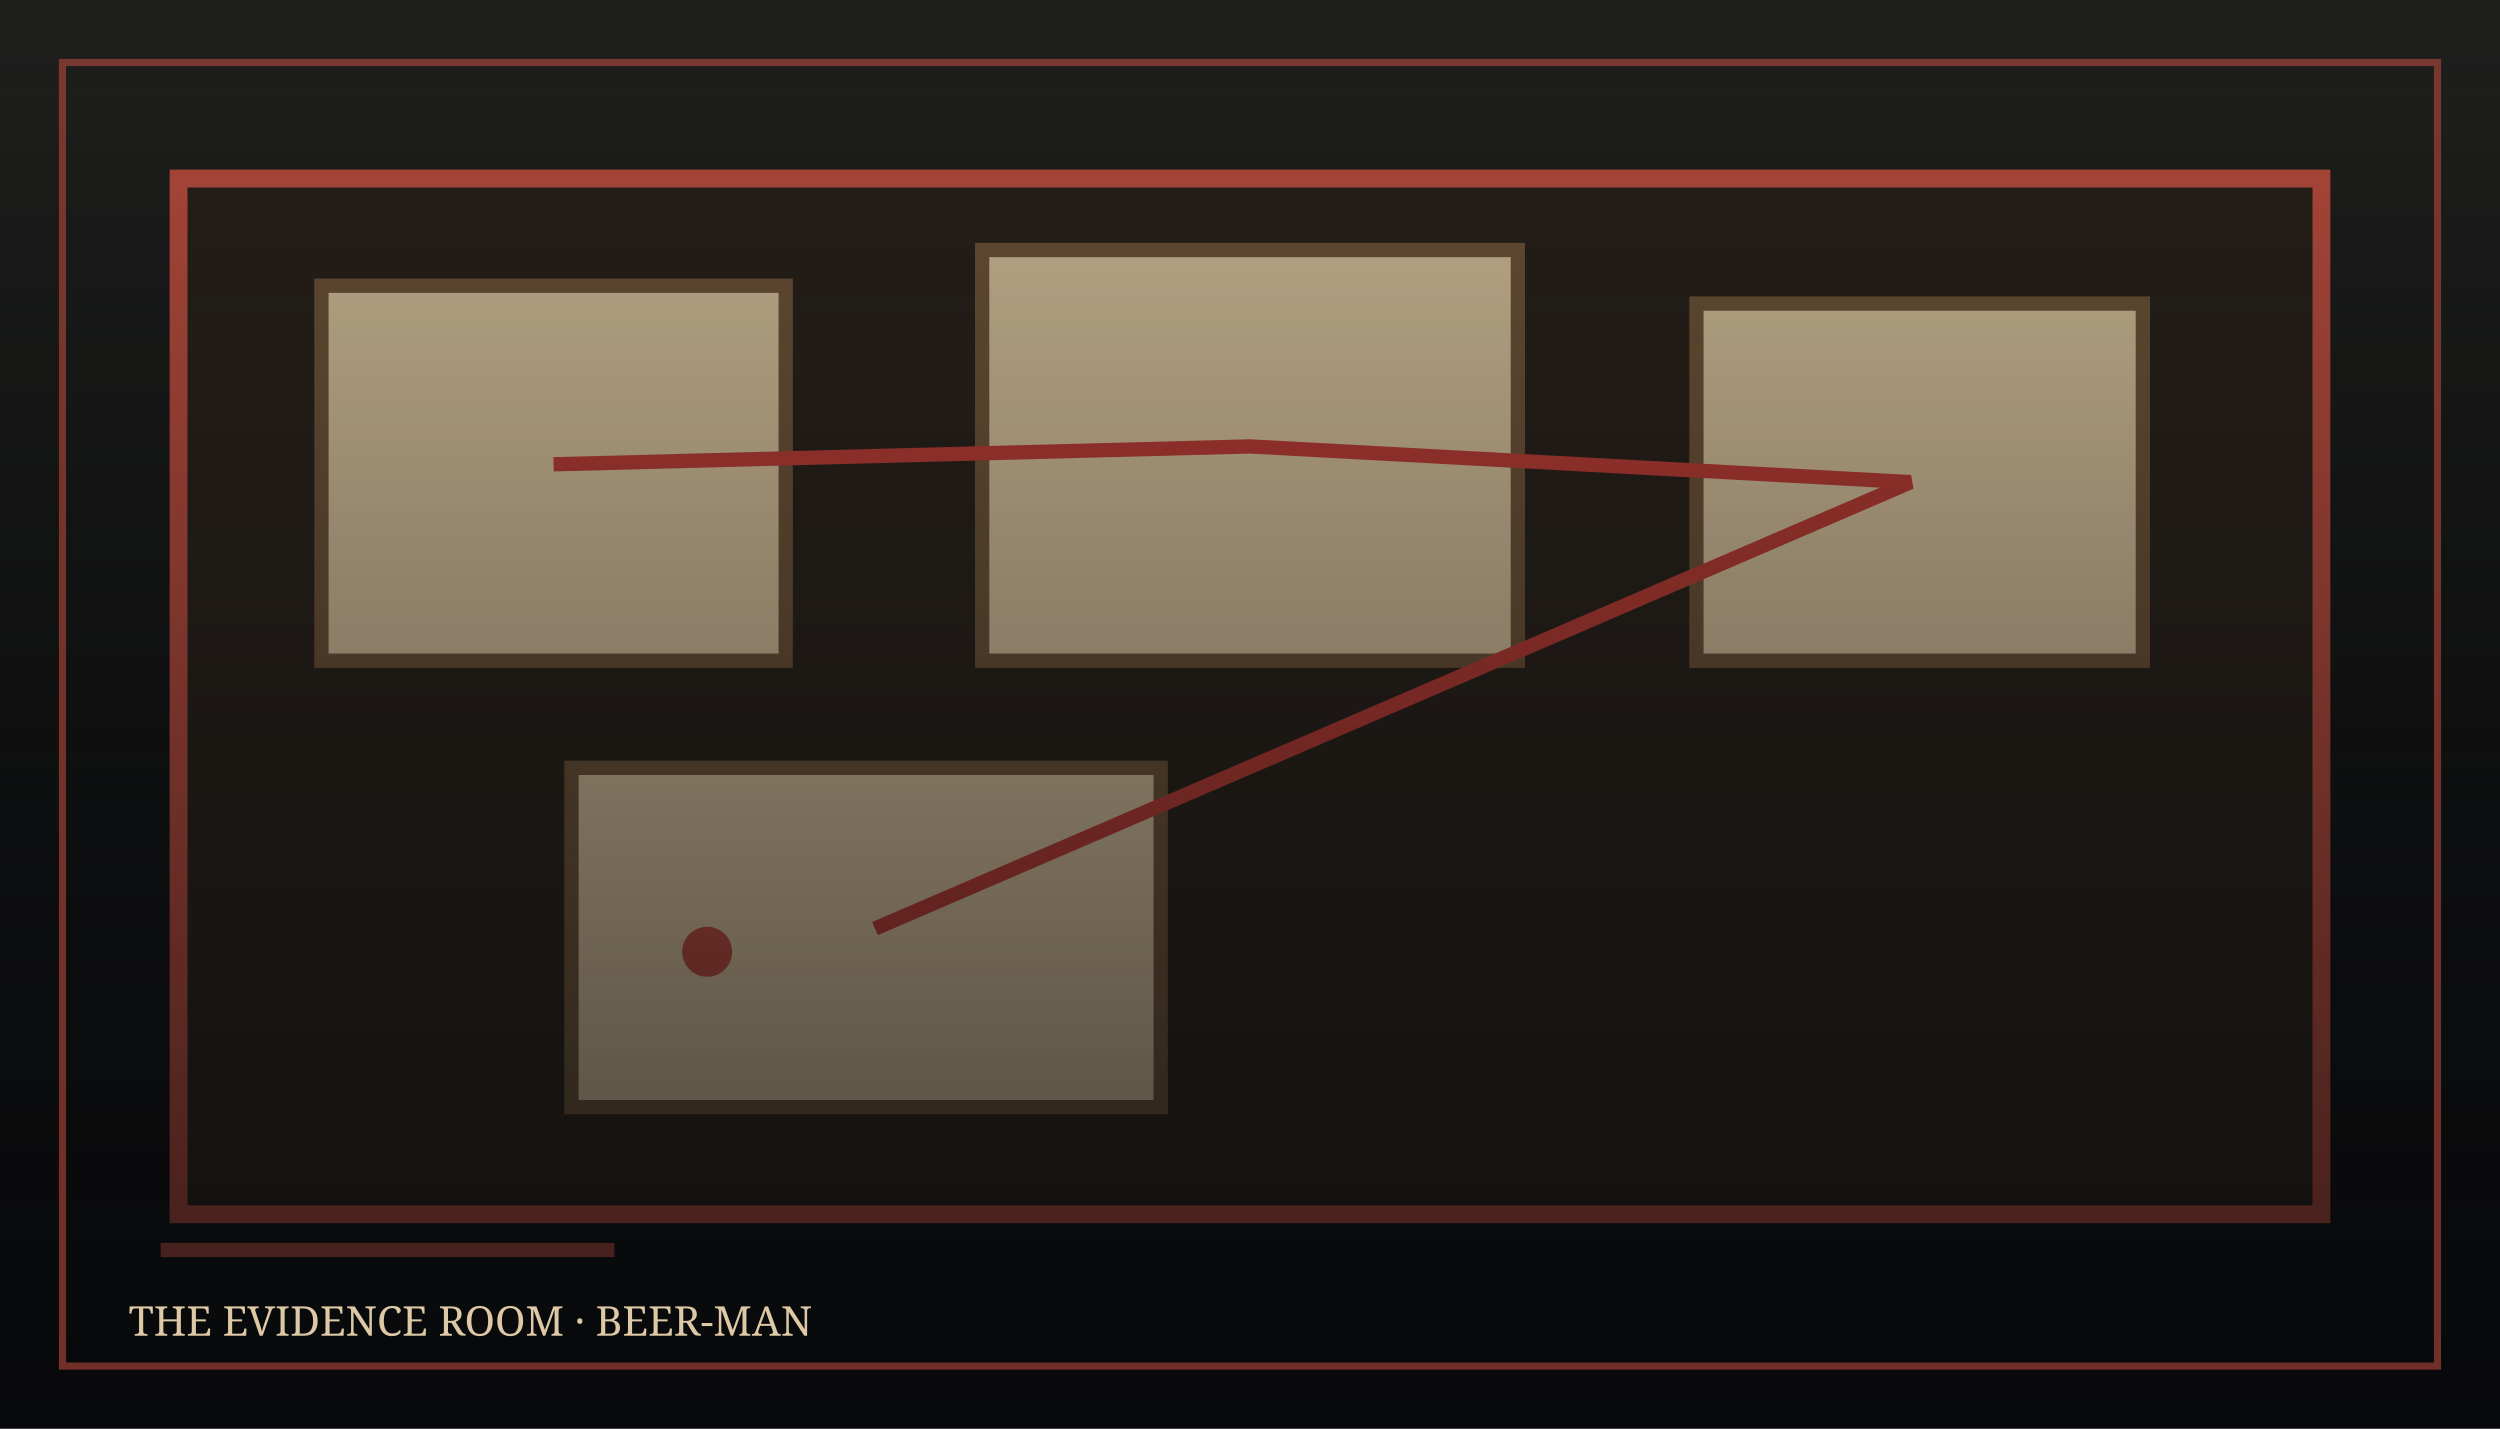
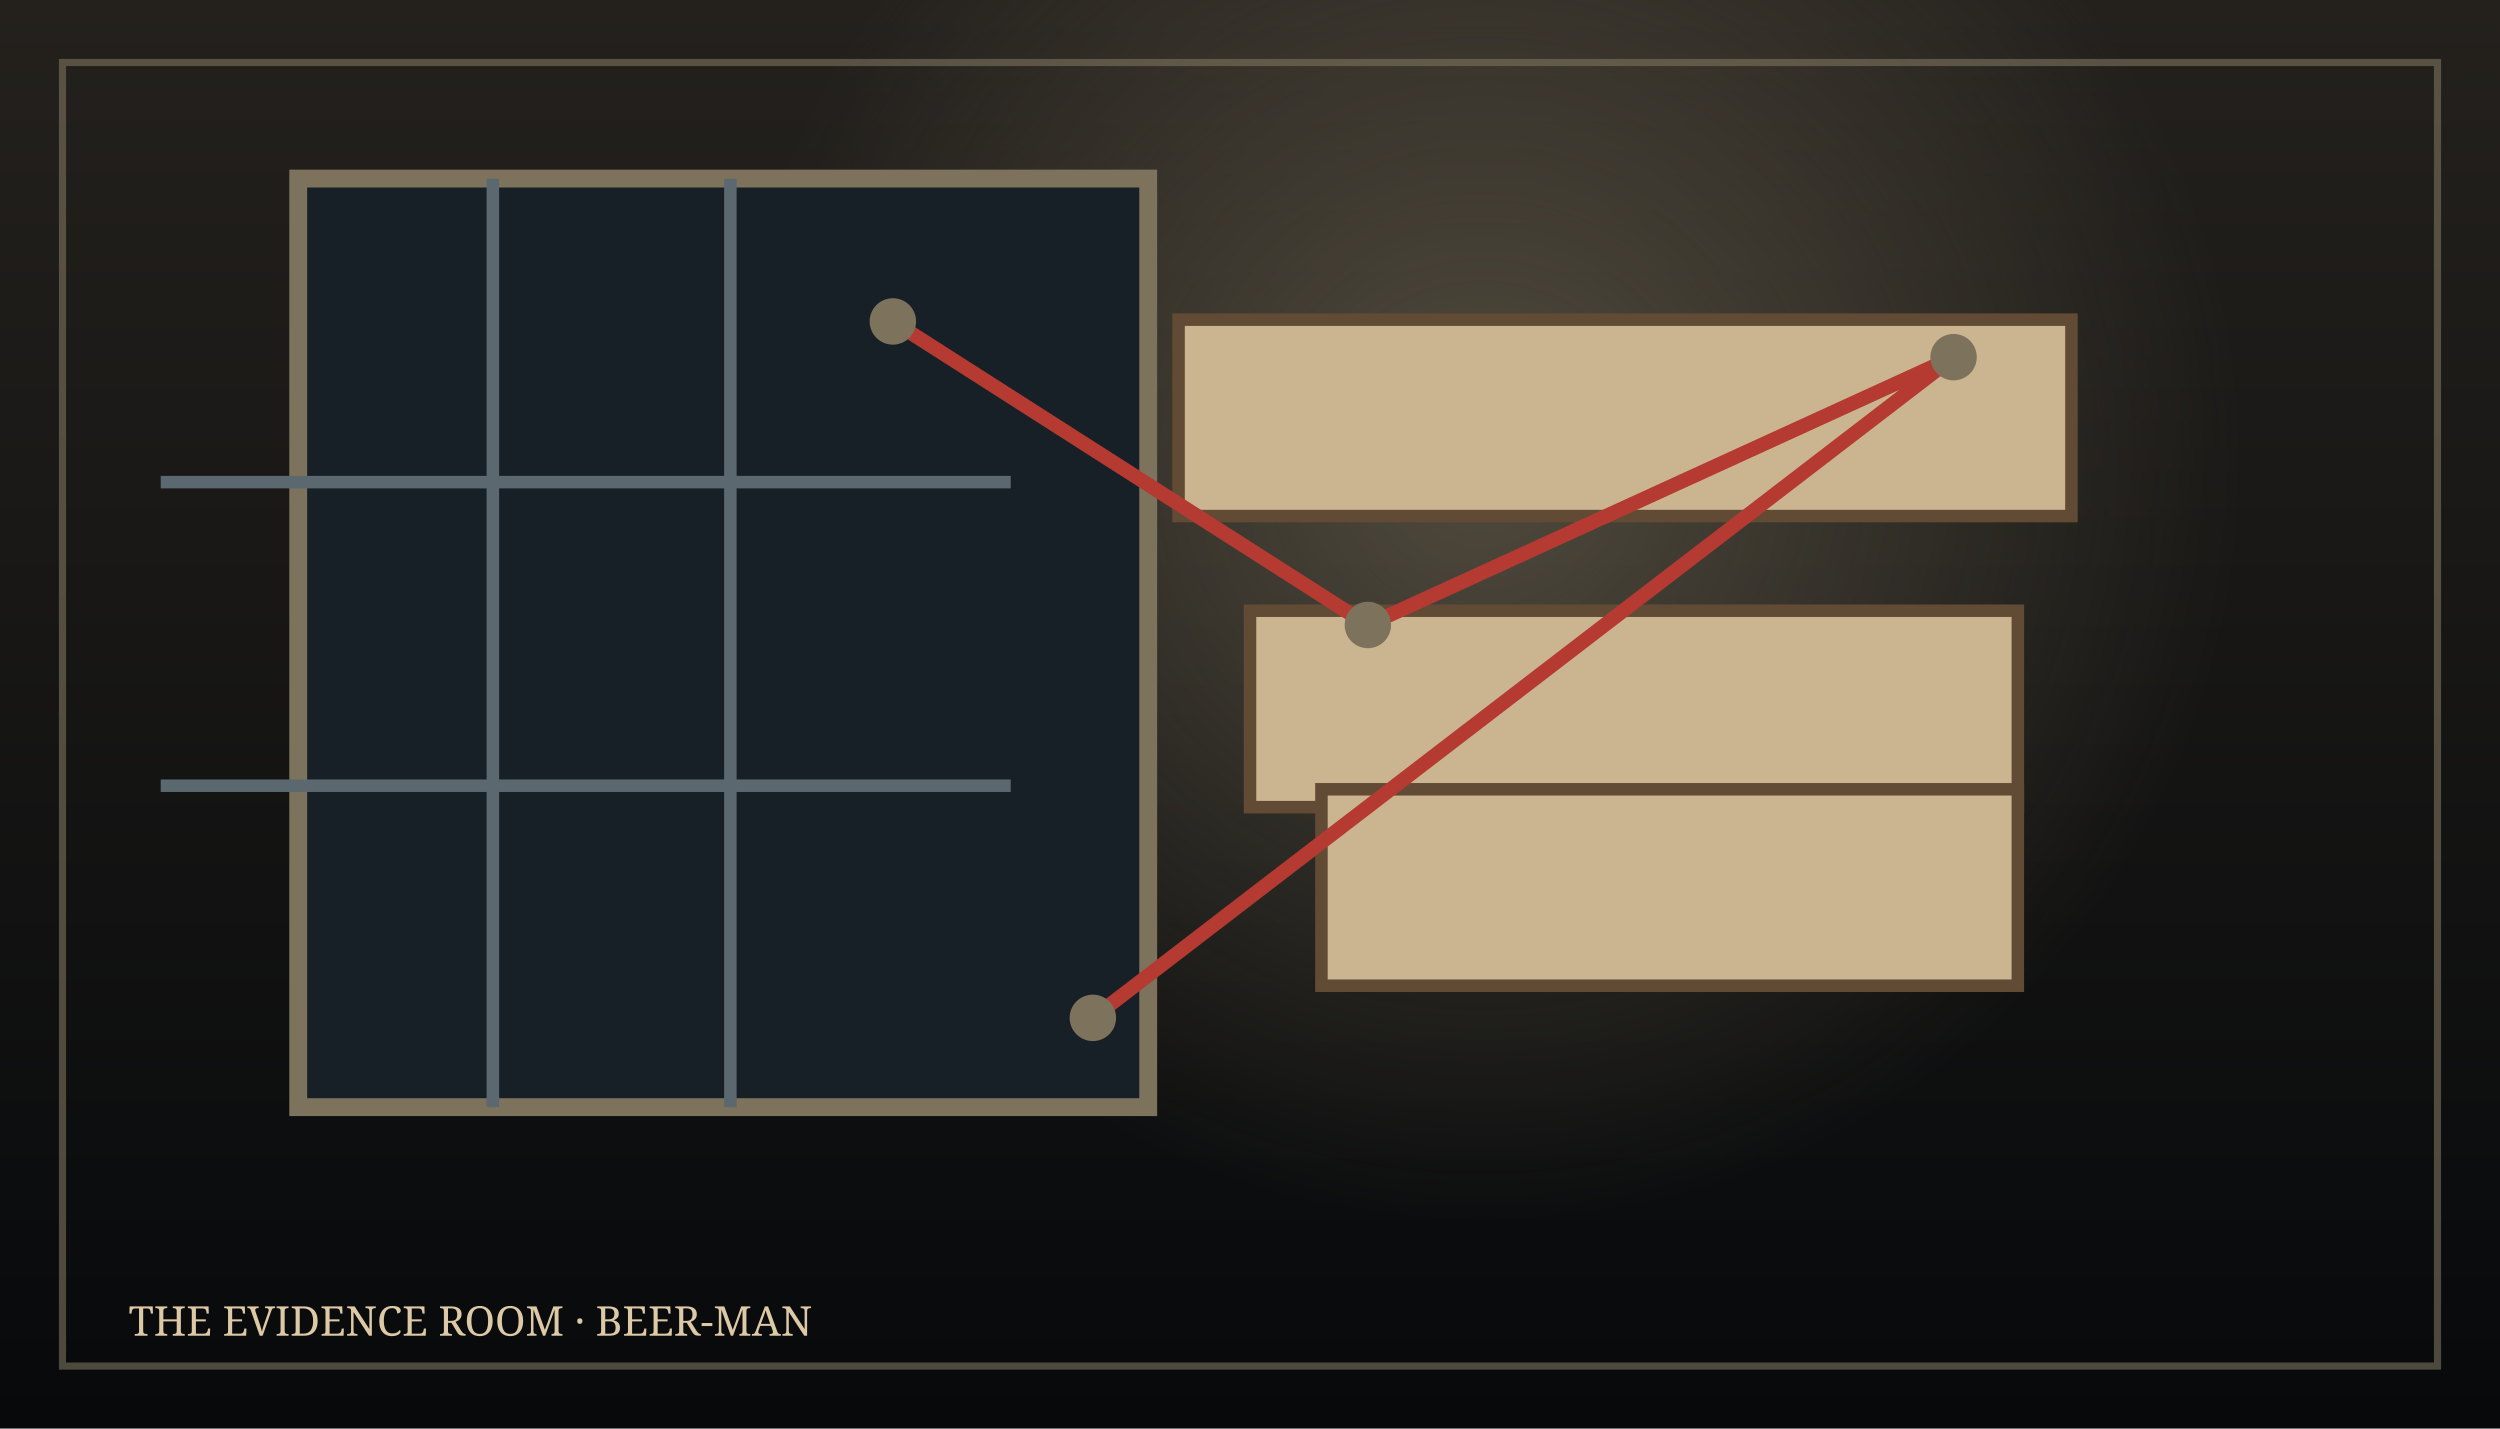
<svg xmlns="http://www.w3.org/2000/svg" viewBox="0 0 1400 800">
  <defs>
    <linearGradient id="bg" x2="0" y2="1">
-       <stop stop-color="#20201e" />
-       <stop offset="1" stop-color="#08090b" />
+       <stop stop-color="#24211d" />
+       <stop offset="1" stop-color="#07090b" />
    </linearGradient>
-     <linearGradient id="shade" x2="0" y2="1">
-       <stop stop-color="#08090b" stop-opacity=".02" />
-       <stop offset="1" stop-color="#08090b" stop-opacity=".72" />
-     </linearGradient>
+     <radialGradient id="lamp">
+       <stop stop-color="#7d735d" stop-opacity=".55" />
+       <stop offset="1" stop-color="#7d735d" stop-opacity="0" />
+     </radialGradient>
  </defs>
  <rect width="1400" height="800" fill="url(#bg)" />
-   <rect x="100" y="100" width="1200" height="580" fill="#272019" stroke="#b44a3b" stroke-width="10" />
-   <g fill="#cdb894" stroke="#6a5035" stroke-width="8">
-     <rect x="180" y="160" width="260" height="210" />
-     <rect x="550" y="140" width="300" height="230" />
-     <rect x="950" y="170" width="250" height="200" />
-     <rect x="320" y="430" width="330" height="190" />
+   <circle cx="830" cy="259" r="430" fill="url(#lamp)" />
+   <rect x="167" y="100" width="476" height="520" fill="#182027" stroke="#7d735d" stroke-width="10" />
+   <g stroke="#5b6870" stroke-width="7">
+     <path d="M276 100V620M409 100V620M90 270H566M90 440H566" />
  </g>
-   <path d="M310 260L700 250L1070 270L490 520" stroke="#b43a32" stroke-width="8" fill="none" />
-   <g fill="#b44a3b">
-     <circle cx="396" cy="533" r="14" />
-     <path d="M90 700h254" stroke="#b44a3b" stroke-width="8" />
+   <g fill="#cbb590" stroke="#614b34" stroke-width="7">
+     <rect x="660" y="179" width="500" height="110" />
+     <rect x="700" y="342" width="430" height="110" />
+     <rect x="740" y="442" width="390" height="110" />
  </g>
-   <rect width="1400" height="800" fill="url(#shade)" />
-   <rect x="35" y="35" width="1330" height="730" fill="none" stroke="#b44a3b" stroke-opacity=".6" stroke-width="4" />
+   <path d="M500 180L766 350L1094 200L612 570" stroke="#b43a32" stroke-width="8" fill="none" />
+   <g fill="#7d735d">
+     <circle cx="500" cy="180" r="13" />
+     <circle cx="766" cy="350" r="13" />
+     <circle cx="1094" cy="200" r="13" />
+     <circle cx="612" cy="570" r="13" />
+   </g>
+   <rect x="35" y="35" width="1330" height="730" fill="none" stroke="#7d735d" stroke-opacity=".6" stroke-width="4" />
  <text x="72" y="748" fill="#ddc9a5" font-family="Georgia,serif" font-size="23">THE EVIDENCE ROOM · BEER-MAN</text>
</svg>
